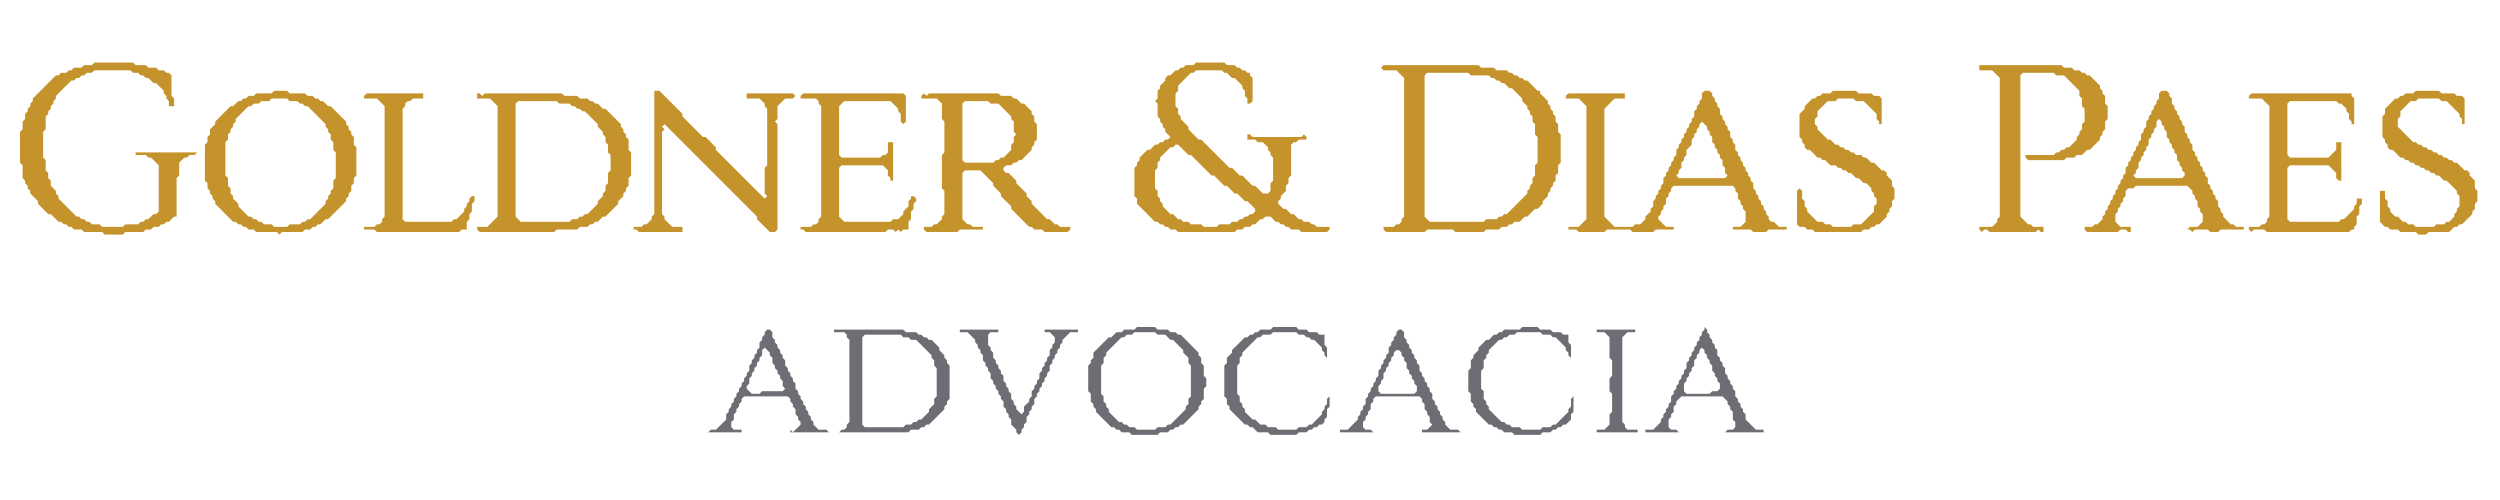
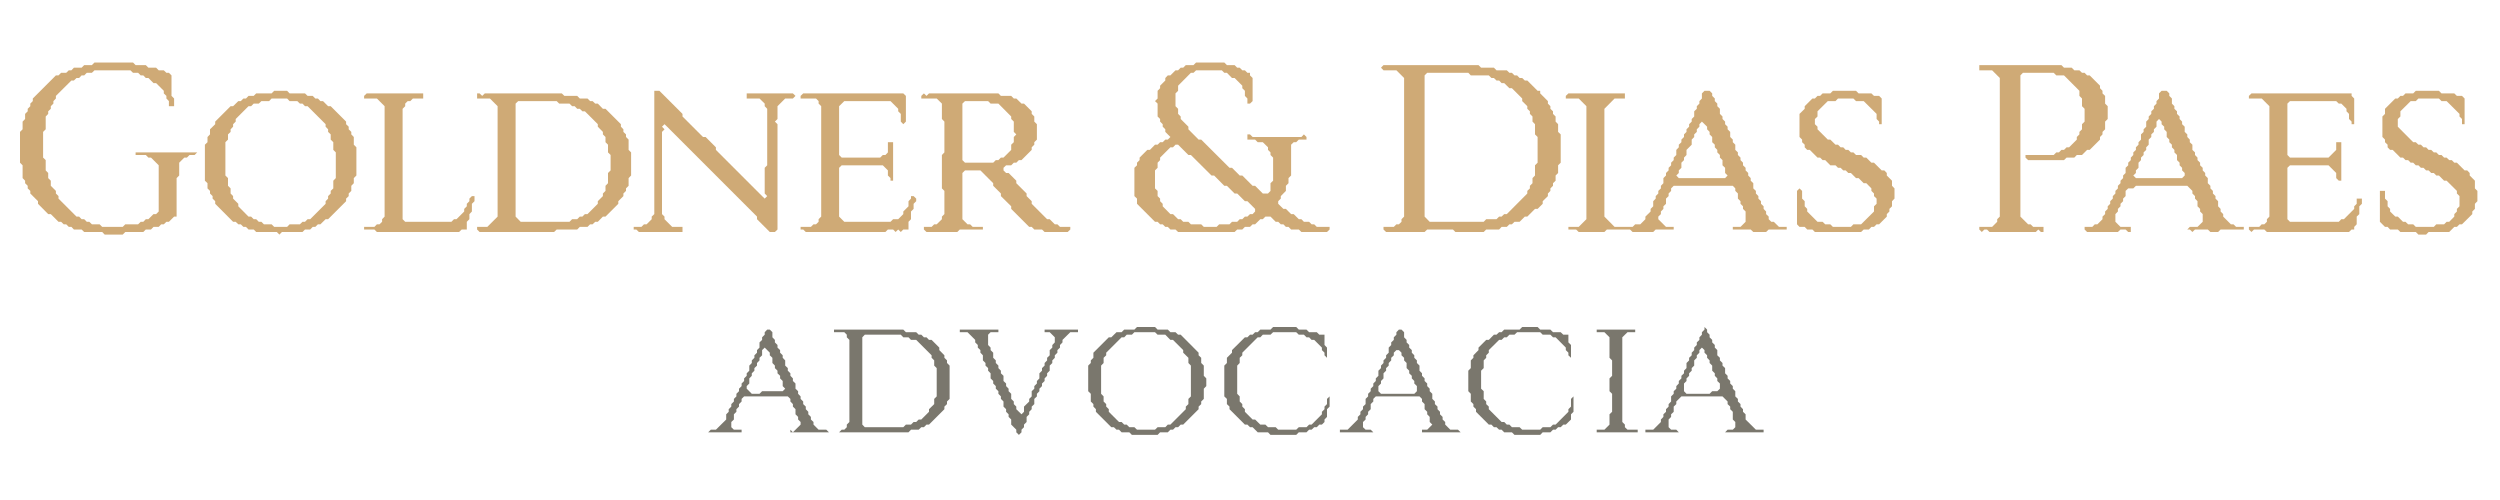
<svg xmlns="http://www.w3.org/2000/svg" width="250" height="50" viewBox="0 0 250 50">
-   <g fill="#C4932C" fill-rule="evenodd">
+   <g fill="#cfaa76" fill-rule="evenodd">
    <path d="M 225.15 9.34 L 224.89 9.59 L 224.89 9.85 L 226.17 9.85 L 226.94 10.62 L 226.94 21.66 L 226.69 21.92 L 226.69 22.18 L 226.43 22.43 L 226.17 22.43 L 225.92 22.69 L 224.89 22.69 L 224.89 22.95 L 225.15 23.20 L 225.40 22.95 L 226.43 22.95 L 226.69 23.20 L 234.90 23.20 L 235.16 22.95 L 235.42 22.95 L 235.42 22.69 L 235.67 22.43 L 235.67 21.66 L 235.93 21.41 L 235.93 20.63 L 236.19 20.38 L 236.19 19.86 L 235.67 19.86 L 235.67 20.38 L 235.42 20.63 L 235.42 20.89 L 234.39 21.92 L 234.13 21.92 L 233.88 22.18 L 229.00 22.18 L 228.74 21.92 L 228.74 16.78 L 229.00 16.53 L 232.85 16.53 L 233.62 17.30 L 233.62 17.81 L 233.88 18.07 L 234.13 18.07 L 234.13 14.22 L 233.62 14.22 L 233.62 14.99 L 232.85 15.76 L 229.00 15.76 L 228.74 15.50 L 228.74 10.36 L 229.00 10.11 L 233.62 10.11 L 233.88 10.36 L 234.13 10.36 L 234.65 10.88 L 234.65 11.13 L 234.90 11.39 L 234.90 11.90 L 235.16 12.16 L 235.16 12.42 L 235.42 12.42 L 235.42 9.85 L 235.16 9.59 L 235.16 9.34 Z M 92.39 9.34 L 92.13 9.59 L 92.13 9.85 L 93.67 9.85 L 94.19 10.36 L 94.19 11.90 L 94.44 12.16 L 94.44 15.24 L 94.19 15.50 L 94.19 18.84 L 94.44 19.09 L 94.44 21.41 L 94.19 21.66 L 94.19 21.92 L 93.67 22.43 L 93.42 22.43 L 93.16 22.69 L 92.39 22.69 L 92.39 22.95 L 92.65 23.20 L 95.73 23.20 L 95.98 22.95 L 98.29 22.95 L 98.29 22.69 L 97.27 22.69 L 97.01 22.43 L 96.75 22.43 L 96.24 21.92 L 96.24 17.30 L 96.50 17.04 L 98.04 17.04 L 99.32 18.32 L 99.32 18.58 L 100.09 19.35 L 100.09 19.61 L 101.12 20.63 L 101.12 20.89 L 102.92 22.69 L 103.17 22.69 L 103.43 22.95 L 104.20 22.95 L 104.46 23.20 L 106.77 23.20 L 107.03 22.95 L 107.03 22.69 L 106.00 22.69 L 105.74 22.43 L 105.48 22.43 L 104.97 21.92 L 104.71 21.92 L 103.17 20.38 L 103.17 20.12 L 102.66 19.61 L 102.66 19.35 L 101.63 18.32 L 101.63 18.07 L 100.86 17.30 L 100.61 17.30 L 100.35 17.04 L 100.35 16.78 L 100.61 16.53 L 101.12 16.53 L 101.38 16.27 L 101.63 16.27 L 101.89 16.01 L 102.15 16.01 L 103.17 14.99 L 103.17 14.73 L 103.43 14.47 L 103.43 14.22 L 103.69 13.96 L 103.69 12.42 L 103.43 12.16 L 103.43 11.65 L 103.17 11.39 L 103.17 11.13 L 102.40 10.36 L 102.15 10.36 L 101.63 9.85 L 101.38 9.85 L 101.12 9.59 L 100.09 9.59 L 99.84 9.34 L 92.90 9.34 L 92.65 9.59 Z M 96.24 10.36 L 96.50 10.11 L 98.81 10.11 L 99.06 10.36 L 99.84 10.36 L 101.12 11.65 L 101.12 11.90 L 101.38 12.16 L 101.38 13.19 L 101.63 13.44 L 101.38 13.70 L 101.38 14.22 L 101.12 14.47 L 101.12 14.99 L 100.35 15.76 L 100.09 15.76 L 99.84 16.01 L 99.58 16.01 L 99.32 16.27 L 96.50 16.27 L 96.24 16.01 Z M 80.32 9.34 L 80.06 9.59 L 80.06 9.85 L 81.60 9.85 L 81.86 10.11 L 81.86 10.36 L 82.12 10.62 L 82.12 21.66 L 81.86 21.92 L 81.86 22.18 L 81.60 22.43 L 81.35 22.43 L 81.09 22.69 L 80.06 22.69 L 80.06 22.95 L 80.32 22.95 L 80.58 23.20 L 88.54 23.20 L 88.79 22.95 L 89.31 22.95 L 89.56 23.20 L 89.82 22.95 L 90.08 23.20 L 90.33 22.95 L 90.85 22.95 L 90.85 22.18 L 91.10 21.92 L 91.10 21.15 L 91.36 20.89 L 91.36 20.38 L 91.62 20.12 L 91.62 19.86 L 91.36 19.61 L 91.10 19.61 L 91.10 19.86 L 90.85 20.12 L 90.85 20.63 L 90.33 21.15 L 90.33 21.41 L 89.82 21.92 L 89.31 21.92 L 89.05 22.18 L 84.43 22.18 L 83.91 21.66 L 83.91 16.78 L 84.17 16.53 L 88.28 16.53 L 88.79 17.04 L 88.79 17.55 L 89.05 17.81 L 89.05 18.07 L 89.31 18.07 L 89.31 14.22 L 88.79 14.22 L 88.79 15.24 L 88.54 15.50 L 88.28 15.50 L 88.02 15.76 L 84.17 15.76 L 83.91 15.50 L 83.91 10.62 L 84.43 10.11 L 89.05 10.11 L 89.82 10.88 L 89.82 11.13 L 90.08 11.39 L 90.08 12.16 L 90.33 12.42 L 90.59 12.16 L 90.59 9.59 L 90.33 9.34 Z M 47.71 9.34 L 47.71 9.85 L 48.99 9.85 L 49.76 10.62 L 49.76 21.66 L 48.73 22.69 L 47.71 22.69 L 47.71 22.95 L 47.96 23.20 L 55.41 23.20 L 55.67 22.95 L 57.72 22.95 L 57.98 22.69 L 58.75 22.69 L 59.01 22.43 L 59.26 22.43 L 59.52 22.18 L 59.78 22.18 L 60.29 21.66 L 60.55 21.66 L 61.83 20.38 L 61.83 20.12 L 62.34 19.61 L 62.34 19.35 L 62.60 19.09 L 62.60 18.84 L 62.86 18.58 L 62.86 17.81 L 63.11 17.55 L 63.11 15.24 L 62.86 14.99 L 62.86 13.96 L 62.60 13.70 L 62.60 13.44 L 62.34 13.19 L 62.34 12.93 L 62.09 12.67 L 62.09 12.42 L 60.55 10.88 L 60.29 10.88 L 59.78 10.36 L 59.52 10.36 L 59.26 10.11 L 59.01 10.11 L 58.75 9.85 L 57.98 9.85 L 57.72 9.59 L 56.44 9.59 L 56.18 9.34 L 48.48 9.34 L 48.22 9.59 L 47.96 9.34 Z M 51.56 10.36 L 51.82 10.11 L 55.67 10.11 L 55.92 10.36 L 56.95 10.36 L 57.21 10.62 L 57.47 10.62 L 57.72 10.88 L 57.98 10.88 L 58.24 11.13 L 58.49 11.13 L 59.78 12.42 L 59.78 12.67 L 60.29 13.19 L 60.29 13.44 L 60.55 13.70 L 60.55 14.22 L 60.80 14.47 L 60.80 15.24 L 61.06 15.50 L 61.06 17.04 L 60.80 17.30 L 60.80 18.32 L 60.55 18.58 L 60.55 19.09 L 60.29 19.35 L 60.29 19.61 L 59.78 20.12 L 59.78 20.38 L 58.75 21.41 L 58.49 21.41 L 58.24 21.66 L 57.98 21.66 L 57.72 21.92 L 57.21 21.92 L 56.95 22.18 L 52.07 22.18 L 51.56 21.66 Z M 36.67 9.34 L 36.41 9.59 L 36.41 9.85 L 37.69 9.85 L 38.46 10.62 L 38.46 21.66 L 38.21 21.92 L 38.21 22.18 L 37.95 22.43 L 37.69 22.43 L 37.44 22.69 L 36.41 22.69 L 36.41 22.95 L 37.44 22.95 L 37.69 23.20 L 45.91 23.20 L 46.17 22.95 L 46.68 22.95 L 46.68 22.18 L 46.94 21.92 L 46.94 21.41 L 47.19 21.15 L 47.19 20.38 L 47.45 20.12 L 47.45 19.61 L 47.19 19.61 L 46.94 19.86 L 46.94 20.12 L 46.68 20.38 L 46.68 20.63 L 46.42 20.89 L 46.42 21.15 L 45.65 21.92 L 45.40 21.92 L 45.14 22.18 L 40.52 22.18 L 40.26 21.92 L 40.26 10.88 L 40.52 10.62 L 40.52 10.36 L 40.77 10.11 L 41.03 10.11 L 41.29 9.85 L 42.32 9.85 L 42.32 9.34 Z M 241.58 9.08 L 241.32 9.34 L 240.55 9.34 L 240.30 9.59 L 240.04 9.59 L 239.78 9.85 L 239.53 9.85 L 238.50 10.88 L 238.50 11.39 L 238.24 11.65 L 238.24 13.70 L 238.50 13.96 L 238.50 14.22 L 238.76 14.47 L 238.76 14.73 L 239.01 14.99 L 239.27 14.99 L 240.04 15.76 L 240.30 15.76 L 240.55 16.01 L 240.81 16.01 L 241.07 16.27 L 241.32 16.27 L 241.58 16.53 L 241.84 16.53 L 242.09 16.78 L 242.35 16.78 L 242.61 17.04 L 242.86 17.04 L 243.12 17.30 L 243.38 17.30 L 243.63 17.55 L 243.89 17.55 L 244.41 18.07 L 244.66 18.07 L 245.69 19.09 L 245.69 19.35 L 245.95 19.61 L 245.95 20.63 L 245.69 20.89 L 245.69 21.15 L 245.43 21.41 L 245.43 21.66 L 244.92 22.18 L 244.66 22.18 L 244.41 22.43 L 243.63 22.43 L 243.38 22.69 L 241.58 22.69 L 241.32 22.43 L 240.81 22.43 L 240.55 22.18 L 240.30 22.18 L 239.78 21.66 L 239.53 21.66 L 239.01 21.15 L 239.01 20.89 L 238.76 20.63 L 238.76 20.12 L 238.50 19.86 L 238.50 19.09 L 237.99 19.09 L 237.99 22.18 L 238.50 22.69 L 238.76 22.69 L 239.01 22.95 L 239.78 22.95 L 240.04 23.20 L 241.58 23.20 L 241.84 23.46 L 242.61 23.46 L 242.86 23.20 L 244.92 23.20 L 245.43 22.69 L 245.69 22.69 L 245.95 22.43 L 246.20 22.43 L 247.23 21.41 L 247.23 21.15 L 247.49 20.89 L 247.49 20.38 L 247.74 20.12 L 247.74 19.09 L 247.49 18.84 L 247.49 18.07 L 246.97 17.55 L 246.97 17.30 L 246.72 17.04 L 246.46 17.04 L 245.69 16.27 L 245.43 16.27 L 245.18 16.01 L 244.92 16.01 L 244.66 15.76 L 244.41 15.76 L 244.15 15.50 L 243.89 15.50 L 243.63 15.24 L 243.38 15.24 L 243.12 14.99 L 242.86 14.99 L 242.61 14.73 L 242.35 14.73 L 242.09 14.47 L 241.84 14.47 L 241.58 14.22 L 241.32 14.22 L 239.78 12.67 L 239.78 11.90 L 240.04 11.65 L 240.04 11.13 L 241.07 10.11 L 241.58 10.11 L 241.84 9.85 L 243.89 9.85 L 244.15 10.11 L 244.66 10.11 L 245.95 11.39 L 245.95 11.65 L 246.20 11.90 L 246.20 12.42 L 246.46 12.42 L 246.46 9.85 L 246.20 9.59 L 245.69 9.59 L 245.43 9.34 L 244.15 9.34 L 243.89 9.08 Z M 216.16 9.08 L 215.90 9.34 L 215.90 9.85 L 215.65 10.11 L 215.65 10.36 L 215.39 10.62 L 215.39 10.88 L 215.13 11.13 L 215.13 11.39 L 214.87 11.65 L 214.87 11.90 L 214.62 12.16 L 214.62 12.67 L 214.36 12.93 L 214.36 13.19 L 214.10 13.44 L 214.10 13.96 L 213.85 14.22 L 213.85 14.47 L 213.59 14.73 L 213.59 14.99 L 213.33 15.24 L 213.33 15.50 L 213.08 15.76 L 213.08 16.01 L 212.82 16.27 L 212.82 16.53 L 212.56 16.78 L 212.56 17.30 L 212.31 17.55 L 212.31 17.81 L 212.05 18.07 L 212.05 18.32 L 211.79 18.58 L 211.79 18.84 L 211.54 19.09 L 211.54 19.35 L 211.28 19.61 L 211.28 19.86 L 211.02 20.12 L 211.02 20.38 L 210.77 20.63 L 210.77 20.89 L 210.51 21.15 L 210.51 21.41 L 210.25 21.66 L 210.25 21.92 L 209.74 22.43 L 209.48 22.43 L 209.23 22.69 L 208.46 22.69 L 208.46 22.95 L 208.71 23.20 L 211.79 23.20 L 212.05 22.95 L 212.56 22.95 L 212.82 23.20 L 213.08 23.20 L 213.08 22.69 L 212.05 22.69 L 211.54 22.18 L 211.54 21.41 L 211.79 21.15 L 211.79 20.89 L 212.05 20.63 L 212.05 20.38 L 212.31 20.12 L 212.31 19.86 L 212.56 19.61 L 212.56 19.09 L 212.82 18.84 L 213.33 18.84 L 213.59 18.58 L 218.73 18.58 L 219.24 19.09 L 219.24 19.35 L 219.50 19.61 L 219.50 19.86 L 219.75 20.12 L 219.75 20.63 L 220.01 20.89 L 220.01 21.15 L 220.27 21.41 L 220.27 22.18 L 219.75 22.69 L 218.98 22.69 L 218.73 22.95 L 218.98 22.95 L 219.24 23.20 L 219.50 22.95 L 220.78 22.95 L 221.04 23.20 L 221.81 23.20 L 222.06 22.95 L 224.38 22.95 L 224.38 22.69 L 223.61 22.69 L 223.35 22.43 L 223.09 22.43 L 222.32 21.66 L 222.32 21.41 L 222.06 21.15 L 222.06 20.89 L 221.81 20.63 L 221.81 20.12 L 221.55 19.86 L 221.55 19.61 L 221.29 19.35 L 221.29 19.09 L 221.04 18.84 L 221.04 18.58 L 220.78 18.32 L 220.78 17.81 L 220.52 17.55 L 220.52 17.30 L 220.27 17.04 L 220.27 16.78 L 220.01 16.53 L 220.01 16.27 L 219.75 16.01 L 219.75 15.76 L 219.50 15.50 L 219.50 15.24 L 219.24 14.99 L 219.24 14.47 L 218.98 14.22 L 218.98 13.96 L 218.73 13.70 L 218.73 13.44 L 218.47 13.19 L 218.47 12.67 L 218.21 12.42 L 218.21 12.16 L 217.96 11.90 L 217.96 11.65 L 217.70 11.39 L 217.70 11.13 L 217.44 10.88 L 217.44 10.62 L 217.19 10.36 L 217.19 9.85 L 216.93 9.59 L 216.93 9.34 L 216.67 9.08 Z M 215.65 12.16 L 215.90 11.90 L 216.16 12.16 L 216.16 12.42 L 216.42 12.67 L 216.42 12.93 L 216.67 13.19 L 216.67 13.70 L 216.93 13.96 L 216.93 14.22 L 217.19 14.47 L 217.19 14.73 L 217.44 14.99 L 217.44 15.24 L 217.70 15.50 L 217.70 16.01 L 217.96 16.27 L 217.96 16.53 L 218.21 16.78 L 218.21 17.04 L 218.47 17.30 L 218.47 17.55 L 218.21 17.81 L 213.59 17.81 L 213.33 17.55 L 213.59 17.30 L 213.59 17.04 L 213.85 16.78 L 213.85 16.27 L 214.10 16.01 L 214.10 15.76 L 214.36 15.50 L 214.36 15.24 L 214.62 14.99 L 214.62 14.73 L 214.87 14.47 L 214.87 13.96 L 215.13 13.70 L 215.13 13.44 L 215.39 13.19 L 215.39 12.93 L 215.65 12.67 Z M 183.29 9.08 L 183.03 9.34 L 182.26 9.34 L 182.01 9.59 L 181.75 9.59 L 181.49 9.85 L 181.24 9.85 L 180.47 10.62 L 180.47 10.88 L 179.95 11.39 L 179.95 13.70 L 180.21 13.96 L 180.21 14.22 L 180.47 14.47 L 180.47 14.73 L 180.72 14.99 L 180.98 14.99 L 181.75 15.76 L 182.01 15.76 L 182.26 16.01 L 182.52 16.01 L 183.03 16.53 L 183.55 16.53 L 183.80 16.78 L 184.06 16.78 L 184.32 17.04 L 184.57 17.04 L 184.83 17.30 L 185.09 17.30 L 185.60 17.81 L 185.86 17.81 L 186.37 18.32 L 186.63 18.32 L 187.14 18.84 L 187.14 19.09 L 187.40 19.35 L 187.40 19.61 L 187.66 19.86 L 187.66 20.38 L 187.40 20.63 L 187.40 21.15 L 186.11 22.43 L 185.34 22.43 L 185.09 22.69 L 183.29 22.69 L 183.03 22.43 L 182.52 22.43 L 182.26 22.18 L 181.75 22.18 L 180.72 21.15 L 180.72 20.89 L 180.47 20.63 L 180.47 20.12 L 180.21 19.86 L 180.21 19.09 L 179.95 18.84 L 179.70 19.09 L 179.70 22.43 L 179.95 22.69 L 180.47 22.69 L 180.72 22.95 L 181.24 22.95 L 181.49 23.20 L 186.11 23.20 L 186.37 22.95 L 186.89 22.95 L 187.14 22.69 L 187.40 22.69 L 187.66 22.43 L 187.91 22.43 L 188.68 21.66 L 188.68 21.41 L 188.94 21.15 L 188.94 20.89 L 189.20 20.63 L 189.20 20.12 L 189.45 19.86 L 189.45 18.84 L 189.20 18.58 L 189.20 18.07 L 188.68 17.55 L 188.68 17.30 L 188.43 17.04 L 188.17 17.04 L 187.40 16.27 L 187.14 16.27 L 186.63 15.76 L 186.37 15.76 L 186.11 15.50 L 185.60 15.50 L 185.34 15.24 L 185.09 15.24 L 184.83 14.99 L 184.57 14.99 L 184.32 14.73 L 184.06 14.73 L 183.80 14.47 L 183.55 14.47 L 183.03 13.96 L 182.78 13.96 L 181.75 12.93 L 181.75 12.67 L 181.49 12.42 L 181.49 11.90 L 181.75 11.65 L 181.75 11.13 L 182.78 10.11 L 183.55 10.11 L 183.80 9.85 L 185.34 9.85 L 185.60 10.11 L 186.37 10.11 L 187.66 11.39 L 187.66 11.90 L 187.91 12.16 L 187.91 12.42 L 188.17 12.42 L 188.17 9.85 L 187.91 9.59 L 187.40 9.59 L 187.14 9.34 L 185.86 9.34 L 185.60 9.08 Z M 170.45 9.08 L 170.19 9.34 L 170.19 9.85 L 169.94 10.11 L 169.94 10.36 L 169.68 10.62 L 169.68 10.88 L 169.42 11.13 L 169.42 11.65 L 169.17 11.90 L 169.17 12.16 L 168.91 12.42 L 168.91 12.67 L 168.65 12.93 L 168.65 13.19 L 168.40 13.44 L 168.40 13.70 L 168.14 13.96 L 168.14 14.22 L 167.88 14.47 L 167.88 14.73 L 167.63 14.99 L 167.63 15.50 L 167.37 15.76 L 167.37 16.01 L 167.11 16.27 L 167.11 16.53 L 166.86 16.78 L 166.86 17.04 L 166.60 17.30 L 166.60 17.55 L 166.34 17.81 L 166.34 18.32 L 166.09 18.58 L 166.09 18.84 L 165.83 19.09 L 165.83 19.35 L 165.57 19.61 L 165.57 19.86 L 165.32 20.12 L 165.32 20.63 L 165.06 20.89 L 165.06 21.15 L 164.54 21.66 L 164.54 21.92 L 164.03 22.43 L 163.52 22.43 L 163.26 22.69 L 161.46 22.69 L 160.44 21.66 L 160.44 10.88 L 161.46 9.85 L 162.49 9.85 L 162.49 9.34 L 156.84 9.34 L 156.58 9.59 L 156.58 9.85 L 157.87 9.85 L 158.64 10.62 L 158.64 21.92 L 157.87 22.69 L 156.84 22.69 L 156.84 22.95 L 157.61 22.95 L 157.87 23.20 L 160.44 23.20 L 160.69 22.95 L 163.00 22.95 L 163.26 23.20 L 165.32 23.20 L 165.57 22.95 L 167.37 22.95 L 167.37 22.69 L 166.60 22.69 L 165.83 21.92 L 165.83 21.66 L 166.09 21.41 L 166.09 21.15 L 166.34 20.89 L 166.34 20.63 L 166.60 20.38 L 166.60 19.86 L 166.86 19.61 L 166.86 19.35 L 167.11 19.09 L 167.11 18.84 L 167.37 18.58 L 173.28 18.58 L 173.53 18.84 L 173.53 19.09 L 173.79 19.35 L 173.79 19.86 L 174.05 20.12 L 174.05 20.38 L 174.30 20.63 L 174.30 20.89 L 174.56 21.15 L 174.56 22.18 L 174.05 22.69 L 173.28 22.69 L 173.28 22.95 L 175.07 22.95 L 175.33 23.20 L 176.61 23.20 L 176.87 22.95 L 178.67 22.95 L 178.67 22.69 L 177.90 22.69 L 177.38 22.18 L 177.13 22.18 L 176.87 21.92 L 176.87 21.66 L 176.61 21.41 L 176.61 21.15 L 176.36 20.89 L 176.36 20.63 L 176.10 20.38 L 176.10 20.12 L 175.84 19.86 L 175.84 19.61 L 175.59 19.35 L 175.59 19.09 L 175.33 18.84 L 175.33 18.32 L 175.07 18.07 L 175.07 17.81 L 174.82 17.55 L 174.82 17.30 L 174.56 17.04 L 174.56 16.78 L 174.30 16.53 L 174.30 16.27 L 174.05 16.01 L 174.05 15.76 L 173.79 15.50 L 173.79 15.24 L 173.53 14.99 L 173.53 14.47 L 173.28 14.22 L 173.28 13.96 L 173.02 13.70 L 173.02 13.19 L 172.76 12.93 L 172.76 12.67 L 172.51 12.42 L 172.51 12.16 L 172.25 11.90 L 172.25 11.65 L 171.99 11.39 L 171.99 10.88 L 171.73 10.62 L 171.73 10.36 L 171.48 10.11 L 171.48 9.85 L 171.22 9.59 L 171.22 9.34 L 170.96 9.08 Z M 169.94 12.42 L 170.19 12.16 L 170.71 12.67 L 170.71 12.93 L 170.96 13.19 L 170.96 13.44 L 171.22 13.70 L 171.22 14.22 L 171.48 14.47 L 171.48 14.73 L 171.73 14.99 L 171.73 15.24 L 171.99 15.50 L 171.99 15.76 L 172.25 16.01 L 172.25 16.53 L 172.51 16.78 L 172.51 17.30 L 172.76 17.55 L 172.51 17.81 L 167.88 17.81 L 167.63 17.55 L 167.88 17.30 L 167.88 17.04 L 168.14 16.78 L 168.14 16.27 L 168.40 16.01 L 168.40 15.76 L 168.65 15.50 L 168.65 14.99 L 169.17 14.47 L 169.17 13.96 L 169.42 13.70 L 169.42 13.44 L 169.68 13.19 L 169.68 12.93 L 169.94 12.67 Z M 65.43 9.08 L 65.43 21.41 L 65.17 21.66 L 65.17 21.92 L 64.66 22.43 L 64.40 22.43 L 64.14 22.69 L 63.37 22.69 L 63.37 22.95 L 63.63 22.95 L 63.89 23.20 L 68.25 23.20 L 68.25 22.69 L 67.22 22.69 L 66.45 21.92 L 66.45 21.66 L 66.20 21.41 L 66.20 13.19 L 66.71 12.67 L 75.70 21.66 L 75.70 21.92 L 76.98 23.20 L 77.49 23.20 L 77.75 22.95 L 77.75 12.42 L 77.49 12.16 L 77.75 11.90 L 77.75 10.62 L 78.52 9.85 L 79.29 9.85 L 79.55 9.59 L 79.29 9.34 L 74.67 9.34 L 74.67 9.85 L 75.95 9.85 L 76.47 10.36 L 76.47 10.62 L 76.72 10.88 L 76.72 16.53 L 76.47 16.78 L 76.47 19.35 L 76.21 19.61 L 71.59 14.99 L 71.59 14.73 L 70.56 13.70 L 70.30 13.70 L 68.25 11.65 L 68.25 11.39 L 65.94 9.08 Z M 76.21 19.61 L 76.47 19.35 L 76.72 19.61 L 76.47 19.86 Z M 66.20 12.67 L 66.45 12.42 L 66.71 12.67 L 66.45 12.93 Z M 27.42 9.08 L 27.16 9.34 L 25.62 9.34 L 25.37 9.59 L 24.85 9.59 L 24.60 9.85 L 24.34 9.85 L 24.08 10.11 L 23.83 10.11 L 23.31 10.62 L 23.06 10.62 L 21.52 12.16 L 21.52 12.42 L 21.00 12.93 L 21.00 13.44 L 20.75 13.70 L 20.75 14.22 L 20.49 14.47 L 20.49 18.07 L 20.75 18.32 L 20.75 18.84 L 21.00 19.09 L 21.00 19.35 L 21.26 19.61 L 21.26 19.86 L 21.52 20.12 L 21.52 20.38 L 23.31 22.18 L 23.57 22.18 L 23.83 22.43 L 24.08 22.43 L 24.34 22.69 L 24.60 22.69 L 24.85 22.95 L 25.37 22.95 L 25.62 23.20 L 27.68 23.20 L 27.94 23.46 L 28.19 23.20 L 30.25 23.20 L 30.50 22.95 L 31.02 22.95 L 31.27 22.69 L 31.53 22.69 L 31.79 22.43 L 32.04 22.43 L 32.56 21.92 L 32.81 21.92 L 34.61 20.12 L 34.61 19.86 L 34.87 19.61 L 34.87 19.35 L 35.13 19.09 L 35.13 18.58 L 35.38 18.32 L 35.38 17.81 L 35.64 17.55 L 35.64 14.73 L 35.38 14.47 L 35.38 13.70 L 35.13 13.44 L 35.13 13.19 L 34.87 12.93 L 34.87 12.67 L 34.61 12.42 L 34.61 12.16 L 33.07 10.62 L 32.81 10.62 L 32.30 10.11 L 32.04 10.11 L 31.79 9.85 L 31.53 9.85 L 31.27 9.59 L 30.76 9.59 L 30.50 9.34 L 28.96 9.34 L 28.71 9.08 Z M 26.91 10.11 L 27.16 9.85 L 28.71 9.85 L 28.96 10.11 L 29.73 10.11 L 29.99 10.36 L 30.25 10.36 L 30.50 10.62 L 30.76 10.62 L 32.56 12.42 L 32.56 12.67 L 32.81 12.93 L 32.81 13.19 L 33.07 13.44 L 33.07 13.96 L 33.33 14.22 L 33.33 14.99 L 33.58 15.24 L 33.58 17.81 L 33.33 18.07 L 33.33 18.84 L 33.07 19.09 L 33.07 19.35 L 32.81 19.61 L 32.81 19.86 L 32.56 20.12 L 32.56 20.38 L 31.02 21.92 L 30.76 21.92 L 30.50 22.18 L 30.25 22.18 L 29.99 22.43 L 28.96 22.43 L 28.71 22.69 L 27.42 22.69 L 27.16 22.43 L 26.39 22.43 L 26.14 22.18 L 25.88 22.18 L 25.62 21.92 L 25.37 21.92 L 25.11 21.66 L 24.85 21.66 L 23.83 20.63 L 23.83 20.38 L 23.31 19.86 L 23.31 19.61 L 23.06 19.35 L 23.06 18.84 L 22.80 18.58 L 22.80 17.81 L 22.54 17.55 L 22.54 14.22 L 22.80 13.96 L 22.80 13.44 L 23.06 13.19 L 23.06 12.93 L 23.31 12.67 L 23.31 12.42 L 23.57 12.16 L 23.57 11.90 L 24.85 10.62 L 25.11 10.62 L 25.37 10.36 L 25.88 10.36 L 26.14 10.11 Z M 197.93 6.51 L 197.93 7.03 L 199.21 7.03 L 199.98 7.80 L 199.98 21.66 L 199.72 21.92 L 199.72 22.18 L 199.21 22.69 L 197.93 22.69 L 197.93 22.95 L 198.18 23.20 L 198.44 22.95 L 198.70 22.95 L 198.95 23.20 L 203.58 23.20 L 203.83 22.95 L 204.09 23.20 L 204.35 23.20 L 204.35 22.69 L 203.32 22.69 L 203.06 22.43 L 202.81 22.43 L 202.04 21.66 L 202.04 7.54 L 202.29 7.28 L 205.37 7.28 L 205.63 7.54 L 206.40 7.54 L 207.94 9.08 L 207.94 9.59 L 208.20 9.85 L 208.20 10.62 L 208.46 10.88 L 208.46 12.16 L 208.20 12.42 L 208.20 12.93 L 207.94 13.19 L 207.94 13.44 L 207.68 13.70 L 207.68 13.96 L 206.91 14.73 L 206.66 14.73 L 206.40 14.99 L 206.14 14.99 L 205.89 15.24 L 205.63 15.24 L 205.37 15.50 L 202.55 15.50 L 202.55 15.76 L 202.81 16.01 L 206.40 16.01 L 206.66 15.76 L 207.43 15.76 L 207.68 15.50 L 208.20 15.50 L 208.71 14.99 L 208.97 14.99 L 210.00 13.96 L 210.00 13.70 L 210.25 13.44 L 210.25 13.19 L 210.51 12.93 L 210.51 12.16 L 210.77 11.90 L 210.77 10.62 L 210.51 10.36 L 210.51 9.59 L 210.25 9.34 L 210.25 9.08 L 210.00 8.82 L 210.00 8.57 L 208.97 7.54 L 208.71 7.54 L 208.46 7.28 L 208.20 7.28 L 207.94 7.03 L 207.43 7.03 L 207.17 6.77 L 206.40 6.77 L 206.14 6.51 Z M 138.35 6.51 L 138.10 6.77 L 138.35 7.03 L 139.64 7.03 L 140.41 7.80 L 140.41 21.66 L 140.15 21.92 L 140.15 22.18 L 139.89 22.43 L 139.64 22.43 L 139.38 22.69 L 138.35 22.69 L 138.35 22.95 L 138.61 23.20 L 142.46 23.20 L 142.72 22.95 L 145.29 22.95 L 145.54 23.20 L 148.37 23.20 L 148.62 22.95 L 149.91 22.95 L 150.16 22.69 L 150.68 22.69 L 150.94 22.43 L 151.19 22.43 L 151.45 22.18 L 151.96 22.18 L 152.48 21.66 L 152.73 21.66 L 153.50 20.89 L 153.76 20.89 L 154.27 20.38 L 154.27 20.12 L 154.79 19.61 L 154.79 19.35 L 155.04 19.09 L 155.04 18.84 L 155.30 18.58 L 155.30 18.32 L 155.56 18.07 L 155.56 17.55 L 155.81 17.30 L 155.81 16.53 L 156.07 16.27 L 156.07 13.44 L 155.81 13.19 L 155.81 12.42 L 155.56 12.16 L 155.56 11.65 L 155.30 11.39 L 155.30 11.13 L 155.04 10.88 L 155.04 10.62 L 154.79 10.36 L 154.79 10.11 L 154.02 9.34 L 154.02 9.08 L 153.76 9.08 L 152.73 8.05 L 152.48 8.05 L 152.22 7.80 L 151.96 7.80 L 151.71 7.54 L 151.45 7.54 L 151.19 7.28 L 150.94 7.28 L 150.68 7.03 L 149.65 7.03 L 149.39 6.77 L 148.11 6.77 L 147.85 6.51 Z M 142.46 7.54 L 142.72 7.28 L 146.83 7.28 L 147.08 7.54 L 148.88 7.54 L 149.14 7.80 L 149.39 7.80 L 149.65 8.05 L 149.91 8.05 L 150.16 8.31 L 150.42 8.31 L 150.94 8.82 L 151.19 8.82 L 152.22 9.85 L 152.22 10.11 L 152.73 10.62 L 152.73 10.88 L 152.99 11.13 L 152.99 11.39 L 153.25 11.65 L 153.25 12.16 L 153.50 12.42 L 153.50 13.44 L 153.76 13.70 L 153.76 16.27 L 153.50 16.53 L 153.50 17.55 L 153.25 17.81 L 153.25 18.32 L 152.99 18.58 L 152.99 18.84 L 152.73 19.09 L 152.73 19.35 L 150.68 21.41 L 150.42 21.41 L 150.16 21.66 L 149.91 21.66 L 149.65 21.92 L 148.62 21.92 L 148.37 22.18 L 142.97 22.18 L 142.46 21.66 Z M 119.61 6.25 L 119.35 6.51 L 118.58 6.51 L 118.32 6.77 L 118.07 6.77 L 117.81 7.03 L 117.55 7.03 L 117.04 7.54 L 116.78 7.54 L 116.53 7.80 L 116.53 8.05 L 116.01 8.57 L 116.01 8.82 L 115.76 9.08 L 115.76 9.85 L 115.50 10.11 L 115.76 10.36 L 115.76 11.65 L 116.01 11.90 L 116.01 12.16 L 116.27 12.42 L 116.27 12.67 L 116.53 12.93 L 116.53 13.19 L 117.04 13.70 L 116.78 13.96 L 116.53 13.96 L 116.27 14.22 L 116.01 14.22 L 115.76 14.47 L 115.50 14.47 L 114.99 14.99 L 114.73 14.99 L 113.96 15.76 L 113.96 16.01 L 113.70 16.27 L 113.70 16.53 L 113.44 16.78 L 113.44 19.61 L 113.70 19.86 L 113.70 20.38 L 115.50 22.18 L 115.76 22.18 L 116.01 22.43 L 116.27 22.43 L 116.53 22.69 L 116.78 22.69 L 117.04 22.95 L 117.55 22.95 L 117.81 23.20 L 123.46 23.20 L 123.72 22.95 L 124.23 22.95 L 124.49 22.69 L 125.00 22.69 L 125.26 22.43 L 125.51 22.43 L 126.03 21.92 L 126.28 21.92 L 126.54 21.66 L 127.05 21.66 L 127.57 22.18 L 127.82 22.18 L 128.08 22.43 L 128.34 22.43 L 128.59 22.69 L 128.85 22.69 L 129.11 22.95 L 129.88 22.95 L 130.14 23.20 L 132.70 23.20 L 132.96 22.95 L 132.96 22.69 L 131.68 22.69 L 131.42 22.43 L 131.16 22.43 L 130.91 22.18 L 130.39 22.18 L 130.14 21.92 L 129.88 21.92 L 129.37 21.41 L 129.11 21.41 L 128.59 20.89 L 128.34 20.89 L 127.82 20.38 L 127.82 20.12 L 128.08 19.86 L 128.08 19.61 L 128.59 19.09 L 128.59 18.58 L 128.85 18.32 L 128.85 17.81 L 129.11 17.55 L 129.11 14.47 L 129.37 14.22 L 129.62 14.22 L 129.88 13.96 L 130.65 13.96 L 130.65 13.70 L 130.39 13.44 L 130.14 13.70 L 125.26 13.70 L 125.00 13.44 L 124.74 13.44 L 124.74 13.96 L 125.51 13.96 L 125.77 14.22 L 126.28 14.22 L 126.80 14.73 L 126.80 14.99 L 127.05 15.24 L 127.05 15.50 L 127.31 15.76 L 127.31 18.07 L 127.05 18.32 L 127.05 19.09 L 126.80 19.35 L 126.28 19.35 L 125.51 18.58 L 125.26 18.58 L 124.23 17.55 L 123.97 17.55 L 123.20 16.78 L 122.95 16.78 L 120.12 13.96 L 119.86 13.96 L 118.84 12.93 L 118.84 12.67 L 118.07 11.90 L 118.07 11.65 L 117.81 11.39 L 117.81 10.88 L 117.55 10.62 L 117.55 9.34 L 117.81 9.08 L 117.81 8.57 L 119.09 7.28 L 119.35 7.28 L 119.61 7.03 L 122.18 7.03 L 122.43 7.28 L 122.69 7.28 L 123.20 7.80 L 123.46 7.80 L 124.23 8.57 L 124.23 8.82 L 124.49 9.08 L 124.49 9.59 L 124.74 9.85 L 124.74 10.36 L 125.00 10.36 L 125.26 10.11 L 125.26 7.80 L 125.00 7.54 L 125.00 7.28 L 124.74 7.28 L 124.49 7.03 L 124.23 7.03 L 123.97 6.77 L 123.72 6.77 L 123.46 6.51 L 122.69 6.51 L 122.43 6.25 Z M 117.30 14.73 L 117.55 14.47 L 117.81 14.47 L 118.84 15.50 L 119.09 15.50 L 121.15 17.55 L 121.41 17.55 L 122.43 18.58 L 122.69 18.58 L 123.46 19.35 L 123.72 19.35 L 124.49 20.12 L 124.74 20.12 L 125.51 20.89 L 125.51 21.15 L 125.26 21.41 L 125.00 21.41 L 124.74 21.66 L 124.49 21.66 L 124.23 21.92 L 123.97 21.92 L 123.72 22.18 L 123.20 22.18 L 122.95 22.43 L 121.92 22.43 L 121.66 22.69 L 120.38 22.69 L 120.12 22.43 L 119.09 22.43 L 118.84 22.18 L 118.32 22.18 L 118.07 21.92 L 117.81 21.92 L 117.30 21.41 L 117.04 21.41 L 116.27 20.63 L 116.27 20.38 L 116.01 20.12 L 116.01 19.86 L 115.76 19.61 L 115.76 19.09 L 115.50 18.84 L 115.50 17.04 L 115.76 16.78 L 115.76 16.27 L 116.01 16.01 L 116.01 15.76 L 117.04 14.73 Z M 9.45 6.25 L 9.19 6.51 L 8.42 6.51 L 8.16 6.77 L 7.39 6.77 L 7.14 7.03 L 6.88 7.03 L 6.62 7.28 L 6.11 7.28 L 5.85 7.54 L 5.59 7.54 L 3.28 9.85 L 3.28 10.11 L 3.03 10.36 L 3.03 10.62 L 2.77 10.88 L 2.77 11.13 L 2.51 11.39 L 2.51 11.90 L 2.26 12.16 L 2.26 12.93 L 2.00 13.19 L 2.00 16.27 L 2.26 16.53 L 2.26 17.81 L 2.51 18.07 L 2.51 18.32 L 2.77 18.58 L 2.77 18.84 L 3.03 19.09 L 3.03 19.35 L 3.80 20.12 L 3.80 20.38 L 4.82 21.41 L 5.08 21.41 L 5.85 22.18 L 6.11 22.18 L 6.37 22.43 L 6.62 22.43 L 6.88 22.69 L 7.14 22.69 L 7.39 22.95 L 8.16 22.95 L 8.42 23.20 L 10.22 23.20 L 10.47 23.46 L 12.27 23.46 L 12.53 23.20 L 14.33 23.20 L 14.58 22.95 L 15.10 22.95 L 15.35 22.69 L 15.87 22.69 L 16.12 22.43 L 16.38 22.43 L 16.64 22.18 L 16.89 22.18 L 17.41 21.66 L 17.66 21.66 L 17.66 17.81 L 17.92 17.55 L 17.92 16.27 L 18.43 15.76 L 18.69 15.76 L 18.95 15.50 L 19.46 15.50 L 19.72 15.24 L 13.56 15.24 L 13.56 15.50 L 14.58 15.50 L 14.84 15.76 L 15.10 15.76 L 15.87 16.53 L 15.87 21.15 L 15.61 21.41 L 15.35 21.41 L 14.84 21.92 L 14.58 21.92 L 14.33 22.18 L 14.07 22.18 L 13.81 22.43 L 12.53 22.43 L 12.27 22.69 L 10.22 22.69 L 9.96 22.43 L 9.19 22.43 L 8.93 22.18 L 8.68 22.18 L 8.42 21.92 L 8.16 21.92 L 7.91 21.66 L 7.65 21.66 L 5.85 19.86 L 5.85 19.61 L 5.59 19.35 L 5.59 19.09 L 5.08 18.58 L 5.08 18.07 L 4.82 17.81 L 4.82 17.30 L 4.57 17.04 L 4.57 16.01 L 4.31 15.76 L 4.31 13.19 L 4.57 12.93 L 4.57 11.65 L 4.82 11.39 L 4.82 11.13 L 5.08 10.88 L 5.08 10.62 L 5.34 10.36 L 5.34 10.11 L 5.59 9.85 L 5.59 9.59 L 7.14 8.05 L 7.39 8.05 L 7.65 7.80 L 7.91 7.80 L 8.16 7.54 L 8.42 7.54 L 8.68 7.28 L 9.19 7.28 L 9.45 7.03 L 13.04 7.03 L 13.30 7.28 L 13.81 7.28 L 14.07 7.54 L 14.33 7.54 L 14.58 7.80 L 14.84 7.80 L 15.35 8.31 L 15.61 8.31 L 16.38 9.08 L 16.38 9.34 L 16.64 9.59 L 16.64 9.85 L 16.89 10.11 L 16.89 10.62 L 17.41 10.62 L 17.41 9.85 L 17.15 9.59 L 17.15 7.54 L 16.89 7.28 L 16.64 7.28 L 16.38 7.03 L 15.87 7.03 L 15.61 6.77 L 14.84 6.77 L 14.58 6.51 L 13.56 6.51 L 13.30 6.25 Z" />
  </g>
-   <g fill="#6F6D73" fill-rule="evenodd">
+   <g fill="#7a776d" fill-rule="evenodd">
    <path d="M 159.67 32.96 L 159.67 33.22 L 160.44 33.22 L 160.95 33.73 L 160.95 35.78 L 161.21 36.04 L 161.21 37.58 L 160.95 37.84 L 160.95 39.12 L 161.21 39.38 L 161.21 41.18 L 160.95 41.43 L 160.95 42.46 L 160.44 42.97 L 159.67 42.97 L 159.67 43.23 L 163.77 43.23 L 163.77 42.97 L 162.75 42.97 L 162.49 42.72 L 162.49 42.46 L 162.23 42.20 L 162.23 33.73 L 162.75 33.22 L 163.52 33.22 L 163.52 32.96 Z M 139.89 32.96 L 139.64 33.22 L 139.64 33.47 L 139.38 33.73 L 139.38 33.99 L 139.12 34.24 L 139.12 34.50 L 138.87 34.76 L 138.87 35.27 L 138.61 35.53 L 138.61 35.78 L 138.35 36.04 L 138.35 36.30 L 138.10 36.56 L 138.10 36.81 L 137.84 37.07 L 137.84 37.58 L 137.58 37.84 L 137.58 38.10 L 137.33 38.35 L 137.33 38.61 L 137.07 38.87 L 137.07 39.12 L 136.81 39.38 L 136.81 39.64 L 136.56 39.89 L 136.56 40.41 L 136.30 40.66 L 136.30 40.92 L 136.04 41.18 L 136.04 41.43 L 135.78 41.69 L 135.78 41.95 L 134.76 42.97 L 133.99 42.97 L 133.99 43.23 L 137.33 43.23 L 137.07 42.97 L 136.56 42.97 L 136.30 42.72 L 136.30 42.20 L 136.56 41.95 L 136.56 41.69 L 136.81 41.43 L 136.81 41.18 L 137.07 40.92 L 137.07 40.41 L 137.33 40.15 L 137.33 39.89 L 137.58 39.64 L 141.95 39.64 L 142.20 39.89 L 142.20 40.15 L 142.46 40.41 L 142.46 40.92 L 142.72 41.18 L 142.72 41.43 L 142.97 41.69 L 142.97 42.20 L 143.23 42.46 L 142.72 42.97 L 142.20 42.97 L 142.20 43.23 L 146.06 43.23 L 145.80 42.97 L 145.03 42.97 L 144.52 42.46 L 144.52 42.20 L 144.26 41.95 L 144.26 41.69 L 144.00 41.43 L 144.00 41.18 L 143.75 40.92 L 143.75 40.66 L 143.49 40.41 L 143.49 40.15 L 143.23 39.89 L 143.23 39.38 L 142.97 39.12 L 142.97 38.87 L 142.72 38.61 L 142.72 38.35 L 142.46 38.10 L 142.46 37.84 L 142.20 37.58 L 142.20 37.33 L 141.95 37.07 L 141.95 36.56 L 141.69 36.30 L 141.69 36.04 L 141.43 35.78 L 141.43 35.53 L 141.18 35.27 L 141.18 35.01 L 140.92 34.76 L 140.92 34.50 L 140.66 34.24 L 140.66 33.99 L 140.41 33.73 L 140.41 33.22 L 140.15 32.96 Z M 139.38 35.27 L 139.64 35.01 L 139.89 35.01 L 140.15 35.27 L 140.15 35.53 L 140.41 35.78 L 140.41 36.04 L 140.66 36.30 L 140.66 36.81 L 140.92 37.07 L 140.92 37.33 L 141.18 37.58 L 141.18 37.84 L 141.43 38.10 L 141.43 38.35 L 141.69 38.61 L 141.69 39.12 L 141.43 39.38 L 138.10 39.38 L 137.84 39.12 L 137.84 38.61 L 138.10 38.35 L 138.10 38.10 L 138.35 37.84 L 138.35 37.33 L 138.61 37.07 L 138.61 36.81 L 138.87 36.56 L 138.87 36.30 L 139.12 36.04 L 139.12 35.78 L 139.38 35.53 Z M 95.98 32.96 L 95.98 33.22 L 96.75 33.22 L 97.52 33.99 L 97.52 34.24 L 97.78 34.50 L 97.78 34.76 L 98.04 35.01 L 98.04 35.27 L 98.29 35.53 L 98.29 36.04 L 98.55 36.30 L 98.55 36.56 L 98.81 36.81 L 98.81 37.07 L 99.06 37.33 L 99.06 37.84 L 99.32 38.10 L 99.32 38.35 L 99.58 38.61 L 99.58 38.87 L 99.84 39.12 L 99.84 39.38 L 100.09 39.64 L 100.09 39.89 L 100.35 40.15 L 100.35 40.66 L 100.61 40.92 L 100.61 41.18 L 100.86 41.43 L 100.86 41.69 L 101.12 41.95 L 101.12 42.46 L 101.63 42.97 L 101.63 43.23 L 101.89 43.49 L 102.15 43.23 L 102.15 42.97 L 102.40 42.72 L 102.40 42.46 L 102.66 42.20 L 102.66 41.69 L 102.92 41.43 L 102.92 41.18 L 103.17 40.92 L 103.17 40.66 L 103.43 40.41 L 103.43 39.89 L 103.69 39.64 L 103.69 39.38 L 103.94 39.12 L 103.94 38.87 L 104.20 38.61 L 104.20 38.35 L 104.46 38.10 L 104.46 37.84 L 104.71 37.58 L 104.71 37.33 L 104.97 37.07 L 104.97 36.56 L 105.23 36.30 L 105.23 36.04 L 105.48 35.78 L 105.48 35.53 L 105.74 35.27 L 105.74 35.01 L 106.00 34.76 L 106.00 34.50 L 106.25 34.24 L 106.25 33.99 L 107.03 33.22 L 107.80 33.22 L 107.80 32.96 L 104.46 32.96 L 104.46 33.22 L 104.97 33.22 L 105.48 33.73 L 105.48 34.24 L 105.23 34.50 L 105.23 34.76 L 104.97 35.01 L 104.97 35.53 L 104.71 35.78 L 104.71 36.04 L 104.46 36.30 L 104.46 36.56 L 104.20 36.81 L 104.20 37.07 L 103.94 37.33 L 103.94 37.84 L 103.69 38.10 L 103.69 38.35 L 103.43 38.61 L 103.43 38.87 L 103.17 39.12 L 103.17 39.64 L 102.92 39.89 L 102.92 40.15 L 102.40 40.66 L 102.40 41.18 L 102.15 41.43 L 101.63 40.92 L 101.63 40.66 L 101.38 40.41 L 101.38 40.15 L 101.12 39.89 L 101.12 39.38 L 100.86 39.12 L 100.86 38.87 L 100.61 38.61 L 100.61 38.35 L 100.35 38.10 L 100.35 37.58 L 100.09 37.33 L 100.09 37.07 L 99.84 36.81 L 99.84 36.56 L 99.58 36.30 L 99.58 36.04 L 99.32 35.78 L 99.32 35.27 L 99.06 35.01 L 99.06 34.76 L 98.81 34.50 L 98.81 33.47 L 99.06 33.22 L 99.84 33.22 L 99.84 32.96 Z M 83.40 32.96 L 83.40 33.22 L 84.43 33.22 L 84.68 33.47 L 84.68 33.73 L 84.94 33.99 L 84.94 42.20 L 84.68 42.46 L 84.68 42.72 L 84.43 42.97 L 84.17 42.97 L 83.91 43.23 L 83.40 43.23 L 90.85 43.23 L 91.10 42.97 L 91.87 42.97 L 92.13 42.72 L 92.39 42.72 L 92.65 42.46 L 92.90 42.46 L 94.44 40.92 L 94.44 40.66 L 94.70 40.41 L 94.70 40.15 L 94.96 39.89 L 94.96 36.56 L 94.70 36.30 L 94.70 36.04 L 94.44 35.78 L 94.44 35.53 L 93.93 35.01 L 93.93 34.76 L 93.16 33.99 L 92.90 33.99 L 92.65 33.73 L 92.39 33.73 L 92.13 33.47 L 91.87 33.47 L 91.62 33.22 L 90.59 33.22 L 90.33 32.96 Z M 86.23 33.73 L 86.48 33.47 L 90.08 33.47 L 90.33 33.73 L 90.85 33.73 L 91.10 33.99 L 91.62 33.99 L 93.16 35.53 L 93.16 35.78 L 93.42 36.04 L 93.42 36.56 L 93.67 36.81 L 93.67 39.64 L 93.42 39.89 L 93.42 40.41 L 92.90 40.92 L 92.90 41.18 L 92.13 41.95 L 91.87 41.95 L 91.62 42.20 L 91.36 42.20 L 91.10 42.46 L 90.59 42.46 L 90.33 42.72 L 86.48 42.72 L 86.23 42.46 Z M 76.72 32.96 L 76.47 33.22 L 76.47 33.47 L 76.21 33.73 L 76.21 33.99 L 75.95 34.24 L 75.95 34.76 L 75.70 35.01 L 75.70 35.27 L 75.44 35.53 L 75.44 35.78 L 75.18 36.04 L 75.18 36.30 L 74.93 36.56 L 74.93 37.07 L 74.67 37.33 L 74.67 37.58 L 74.41 37.84 L 74.41 38.10 L 74.16 38.35 L 74.16 38.61 L 73.90 38.87 L 73.90 39.12 L 73.64 39.38 L 73.64 39.64 L 73.39 39.89 L 73.39 40.15 L 73.13 40.41 L 73.13 40.66 L 72.87 40.92 L 72.87 41.18 L 72.62 41.43 L 72.62 41.95 L 71.59 42.97 L 71.08 42.97 L 70.82 43.23 L 74.16 43.23 L 74.16 42.97 L 73.39 42.97 L 73.13 42.72 L 73.13 42.20 L 73.39 41.95 L 73.39 41.43 L 73.64 41.18 L 73.64 40.92 L 73.90 40.66 L 73.90 40.41 L 74.16 40.15 L 74.16 39.89 L 74.41 39.64 L 78.78 39.64 L 79.04 39.89 L 79.04 40.15 L 79.29 40.41 L 79.29 40.66 L 79.55 40.92 L 79.55 41.43 L 79.81 41.69 L 79.81 41.95 L 80.06 42.20 L 80.06 42.46 L 79.29 43.23 L 79.04 42.97 L 79.04 43.23 L 82.89 43.23 L 82.63 42.97 L 81.86 42.97 L 81.35 42.46 L 81.35 42.20 L 81.09 41.95 L 81.09 41.69 L 80.83 41.43 L 80.83 41.18 L 80.58 40.92 L 80.58 40.66 L 80.32 40.41 L 80.32 40.15 L 80.06 39.89 L 80.06 39.64 L 79.81 39.38 L 79.81 39.12 L 79.55 38.87 L 79.55 38.35 L 79.29 38.10 L 79.29 37.84 L 79.04 37.58 L 79.04 37.33 L 78.78 37.07 L 78.78 36.81 L 78.52 36.56 L 78.52 36.04 L 78.27 35.78 L 78.27 35.53 L 78.01 35.27 L 78.01 35.01 L 77.75 34.76 L 77.75 34.50 L 77.49 34.24 L 77.49 33.99 L 77.24 33.73 L 77.24 33.22 L 76.98 32.96 Z M 76.21 35.01 L 76.47 34.76 L 76.98 35.27 L 76.98 35.53 L 77.24 35.78 L 77.24 36.30 L 77.49 36.56 L 77.49 36.81 L 77.75 37.07 L 77.75 37.33 L 78.01 37.58 L 78.01 37.84 L 78.27 38.10 L 78.27 38.61 L 78.52 38.87 L 78.27 39.12 L 76.21 39.12 L 75.95 39.38 L 75.18 39.38 L 74.67 38.87 L 74.67 38.61 L 74.93 38.35 L 74.93 37.84 L 75.18 37.58 L 75.18 37.33 L 75.44 37.07 L 75.44 36.81 L 75.70 36.56 L 75.70 36.30 L 75.95 36.04 L 75.95 35.78 L 76.21 35.53 Z M 170.45 32.70 L 170.45 32.96 L 170.19 33.22 L 170.19 33.47 L 169.94 33.73 L 169.94 33.99 L 169.68 34.24 L 169.68 34.50 L 169.42 34.76 L 169.42 35.01 L 169.17 35.27 L 169.17 35.53 L 168.91 35.78 L 168.91 36.04 L 168.65 36.30 L 168.65 36.81 L 168.40 37.07 L 168.40 37.33 L 168.14 37.58 L 168.14 37.84 L 167.88 38.10 L 167.88 38.35 L 167.63 38.61 L 167.63 38.87 L 167.37 39.12 L 167.37 39.38 L 167.11 39.64 L 167.11 40.15 L 166.86 40.41 L 166.86 40.66 L 166.60 40.92 L 166.60 41.18 L 166.34 41.43 L 166.34 41.69 L 166.09 41.95 L 166.09 42.20 L 165.32 42.97 L 164.54 42.97 L 164.54 43.23 L 167.88 43.23 L 167.63 42.97 L 167.11 42.97 L 166.86 42.72 L 166.86 41.95 L 167.11 41.69 L 167.11 41.43 L 167.37 41.18 L 167.37 40.66 L 167.63 40.41 L 167.63 40.15 L 168.14 39.64 L 172.25 39.64 L 172.76 40.15 L 172.76 40.41 L 173.02 40.66 L 173.02 40.92 L 173.28 41.18 L 173.28 41.95 L 173.53 42.20 L 173.53 42.72 L 173.28 42.97 L 172.76 42.97 L 172.51 43.23 L 176.36 43.23 L 176.36 42.97 L 175.59 42.97 L 174.56 41.95 L 174.56 41.43 L 174.30 41.18 L 174.30 40.92 L 174.05 40.66 L 174.05 40.41 L 173.79 40.15 L 173.79 39.89 L 173.53 39.64 L 173.53 39.12 L 173.28 38.87 L 173.28 38.61 L 173.02 38.35 L 173.02 38.10 L 172.76 37.84 L 172.76 37.58 L 172.51 37.33 L 172.51 36.81 L 172.25 36.56 L 172.25 36.30 L 171.99 36.04 L 171.99 35.78 L 171.73 35.53 L 171.73 35.01 L 171.48 34.76 L 171.48 34.50 L 171.22 34.24 L 171.22 33.99 L 170.96 33.73 L 170.96 33.47 L 170.71 33.22 L 170.71 32.96 Z M 169.94 35.01 L 170.19 34.76 L 170.45 35.01 L 170.45 35.27 L 170.71 35.53 L 170.71 35.78 L 170.96 36.04 L 170.96 36.30 L 171.22 36.56 L 171.22 37.07 L 171.48 37.33 L 171.48 37.58 L 171.73 37.84 L 171.73 38.10 L 171.99 38.35 L 171.99 38.87 L 171.73 39.12 L 171.22 39.12 L 170.96 39.38 L 168.65 39.38 L 168.40 39.12 L 168.40 38.35 L 168.65 38.10 L 168.65 37.84 L 168.91 37.58 L 168.91 37.33 L 169.17 37.07 L 169.17 36.81 L 169.42 36.56 L 169.42 36.04 L 169.68 35.78 L 169.68 35.53 L 169.94 35.27 Z M 152.22 32.70 L 151.96 32.96 L 150.42 32.96 L 150.16 33.22 L 149.91 33.22 L 149.65 33.47 L 149.39 33.47 L 148.88 33.99 L 148.62 33.99 L 147.85 34.76 L 147.85 35.01 L 147.34 35.53 L 147.34 35.78 L 147.08 36.04 L 147.08 36.81 L 146.83 37.07 L 146.83 39.12 L 147.08 39.38 L 147.08 40.15 L 147.34 40.41 L 147.34 40.66 L 147.60 40.92 L 147.60 41.18 L 148.88 42.46 L 149.14 42.46 L 149.39 42.72 L 149.65 42.72 L 149.91 42.97 L 150.16 42.97 L 150.42 43.23 L 151.19 43.23 L 151.45 43.49 L 154.02 43.49 L 154.27 43.23 L 155.04 43.23 L 155.30 42.97 L 155.56 42.97 L 155.81 42.72 L 156.07 42.72 L 156.33 42.46 L 156.58 42.46 L 157.10 41.95 L 157.10 41.43 L 157.35 41.18 L 157.35 39.64 L 157.10 39.89 L 157.10 40.66 L 156.84 40.92 L 156.84 41.18 L 155.56 42.46 L 155.30 42.46 L 155.04 42.72 L 154.27 42.72 L 154.02 42.97 L 152.22 42.97 L 151.96 42.72 L 151.19 42.72 L 150.94 42.46 L 150.68 42.46 L 150.42 42.20 L 150.16 42.20 L 148.88 40.92 L 148.88 40.66 L 148.62 40.41 L 148.62 40.15 L 148.37 39.89 L 148.37 39.12 L 148.11 38.87 L 148.11 37.07 L 148.37 36.81 L 148.37 36.04 L 148.62 35.78 L 148.62 35.53 L 148.88 35.27 L 148.88 35.01 L 149.91 33.99 L 150.16 33.99 L 150.42 33.73 L 150.68 33.73 L 150.94 33.47 L 151.45 33.47 L 151.71 33.22 L 154.02 33.22 L 154.27 33.47 L 155.04 33.47 L 155.30 33.73 L 155.56 33.73 L 156.58 34.76 L 156.58 35.01 L 156.84 35.27 L 156.84 35.53 L 157.10 35.78 L 157.10 36.04 L 157.10 34.50 L 156.84 34.24 L 156.84 33.47 L 156.33 33.47 L 156.07 33.22 L 155.30 33.22 L 155.04 32.96 L 154.02 32.96 L 153.76 32.70 Z M 127.31 32.70 L 127.05 32.96 L 126.03 32.96 L 125.77 33.22 L 125.51 33.22 L 125.26 33.47 L 125.00 33.47 L 124.74 33.73 L 124.49 33.73 L 123.20 35.01 L 123.20 35.27 L 122.69 35.78 L 122.69 36.30 L 122.43 36.56 L 122.43 39.64 L 122.69 39.89 L 122.69 40.41 L 122.95 40.66 L 122.95 40.92 L 124.49 42.46 L 124.74 42.46 L 125.00 42.72 L 125.26 42.72 L 125.77 43.23 L 126.80 43.23 L 127.05 43.49 L 129.62 43.49 L 129.88 43.23 L 130.65 43.23 L 130.91 42.97 L 131.16 42.97 L 131.42 42.72 L 131.68 42.72 L 131.93 42.46 L 132.19 42.46 L 132.45 42.20 L 132.45 41.95 L 132.70 41.69 L 132.70 40.92 L 132.96 40.66 L 132.96 39.64 L 132.70 39.89 L 132.70 40.41 L 132.45 40.66 L 132.45 40.92 L 132.19 41.18 L 132.19 41.43 L 131.16 42.46 L 130.91 42.46 L 130.65 42.72 L 129.88 42.72 L 129.62 42.97 L 127.82 42.97 L 127.57 42.72 L 126.80 42.72 L 126.54 42.46 L 126.03 42.46 L 125.51 41.95 L 125.26 41.95 L 124.49 41.18 L 124.49 40.92 L 124.23 40.66 L 124.23 40.41 L 123.97 40.15 L 123.97 39.64 L 123.72 39.38 L 123.72 36.56 L 123.97 36.30 L 123.97 35.78 L 124.23 35.53 L 124.23 35.27 L 125.77 33.73 L 126.03 33.73 L 126.28 33.47 L 127.05 33.47 L 127.31 33.22 L 129.62 33.22 L 129.88 33.47 L 130.39 33.47 L 130.65 33.73 L 130.91 33.73 L 131.16 33.99 L 131.42 33.99 L 132.19 34.76 L 132.19 35.01 L 132.45 35.27 L 132.45 35.53 L 132.70 35.78 L 132.70 36.04 L 132.70 34.76 L 132.45 34.50 L 132.45 33.47 L 131.93 33.47 L 131.68 33.22 L 130.91 33.22 L 130.65 32.96 L 129.88 32.96 L 129.62 32.70 Z M 113.70 32.70 L 113.44 32.96 L 112.42 32.96 L 112.16 33.22 L 111.65 33.22 L 111.13 33.73 L 110.88 33.73 L 109.34 35.27 L 109.34 35.78 L 109.08 36.04 L 109.08 36.30 L 108.82 36.56 L 108.82 39.12 L 109.08 39.38 L 109.08 40.15 L 109.34 40.41 L 109.34 40.66 L 109.59 40.92 L 109.59 41.18 L 111.13 42.72 L 111.39 42.72 L 111.65 42.97 L 111.90 42.97 L 112.16 43.23 L 112.93 43.23 L 113.19 43.49 L 115.76 43.49 L 116.01 43.23 L 116.78 43.23 L 117.04 42.97 L 117.30 42.97 L 117.55 42.72 L 117.81 42.72 L 118.07 42.46 L 118.32 42.46 L 119.86 40.92 L 119.86 40.66 L 120.12 40.41 L 120.12 40.15 L 120.38 39.89 L 120.38 38.87 L 120.63 38.61 L 120.63 37.84 L 120.38 37.58 L 120.38 36.56 L 120.12 36.30 L 120.12 35.78 L 119.86 35.53 L 119.86 35.27 L 118.07 33.47 L 117.81 33.47 L 117.55 33.22 L 117.04 33.22 L 116.78 32.96 L 115.76 32.96 L 115.50 32.70 Z M 113.19 33.47 L 113.44 33.22 L 115.50 33.22 L 115.76 33.47 L 116.53 33.47 L 117.04 33.99 L 117.30 33.99 L 118.32 35.01 L 118.32 35.27 L 118.84 35.78 L 118.84 36.30 L 119.09 36.56 L 119.09 39.64 L 118.84 39.89 L 118.84 40.41 L 118.58 40.66 L 118.58 40.92 L 117.04 42.46 L 116.78 42.46 L 116.53 42.72 L 115.76 42.72 L 115.50 42.97 L 113.70 42.97 L 113.44 42.72 L 112.93 42.72 L 112.67 42.46 L 112.42 42.46 L 112.16 42.20 L 111.90 42.20 L 110.88 41.18 L 110.88 40.92 L 110.62 40.66 L 110.62 40.41 L 110.36 40.15 L 110.36 39.64 L 110.11 39.38 L 110.11 36.56 L 110.36 36.30 L 110.36 35.78 L 110.62 35.53 L 110.62 35.27 L 112.16 33.73 L 112.42 33.73 L 112.67 33.47 Z" />
  </g>
</svg>
